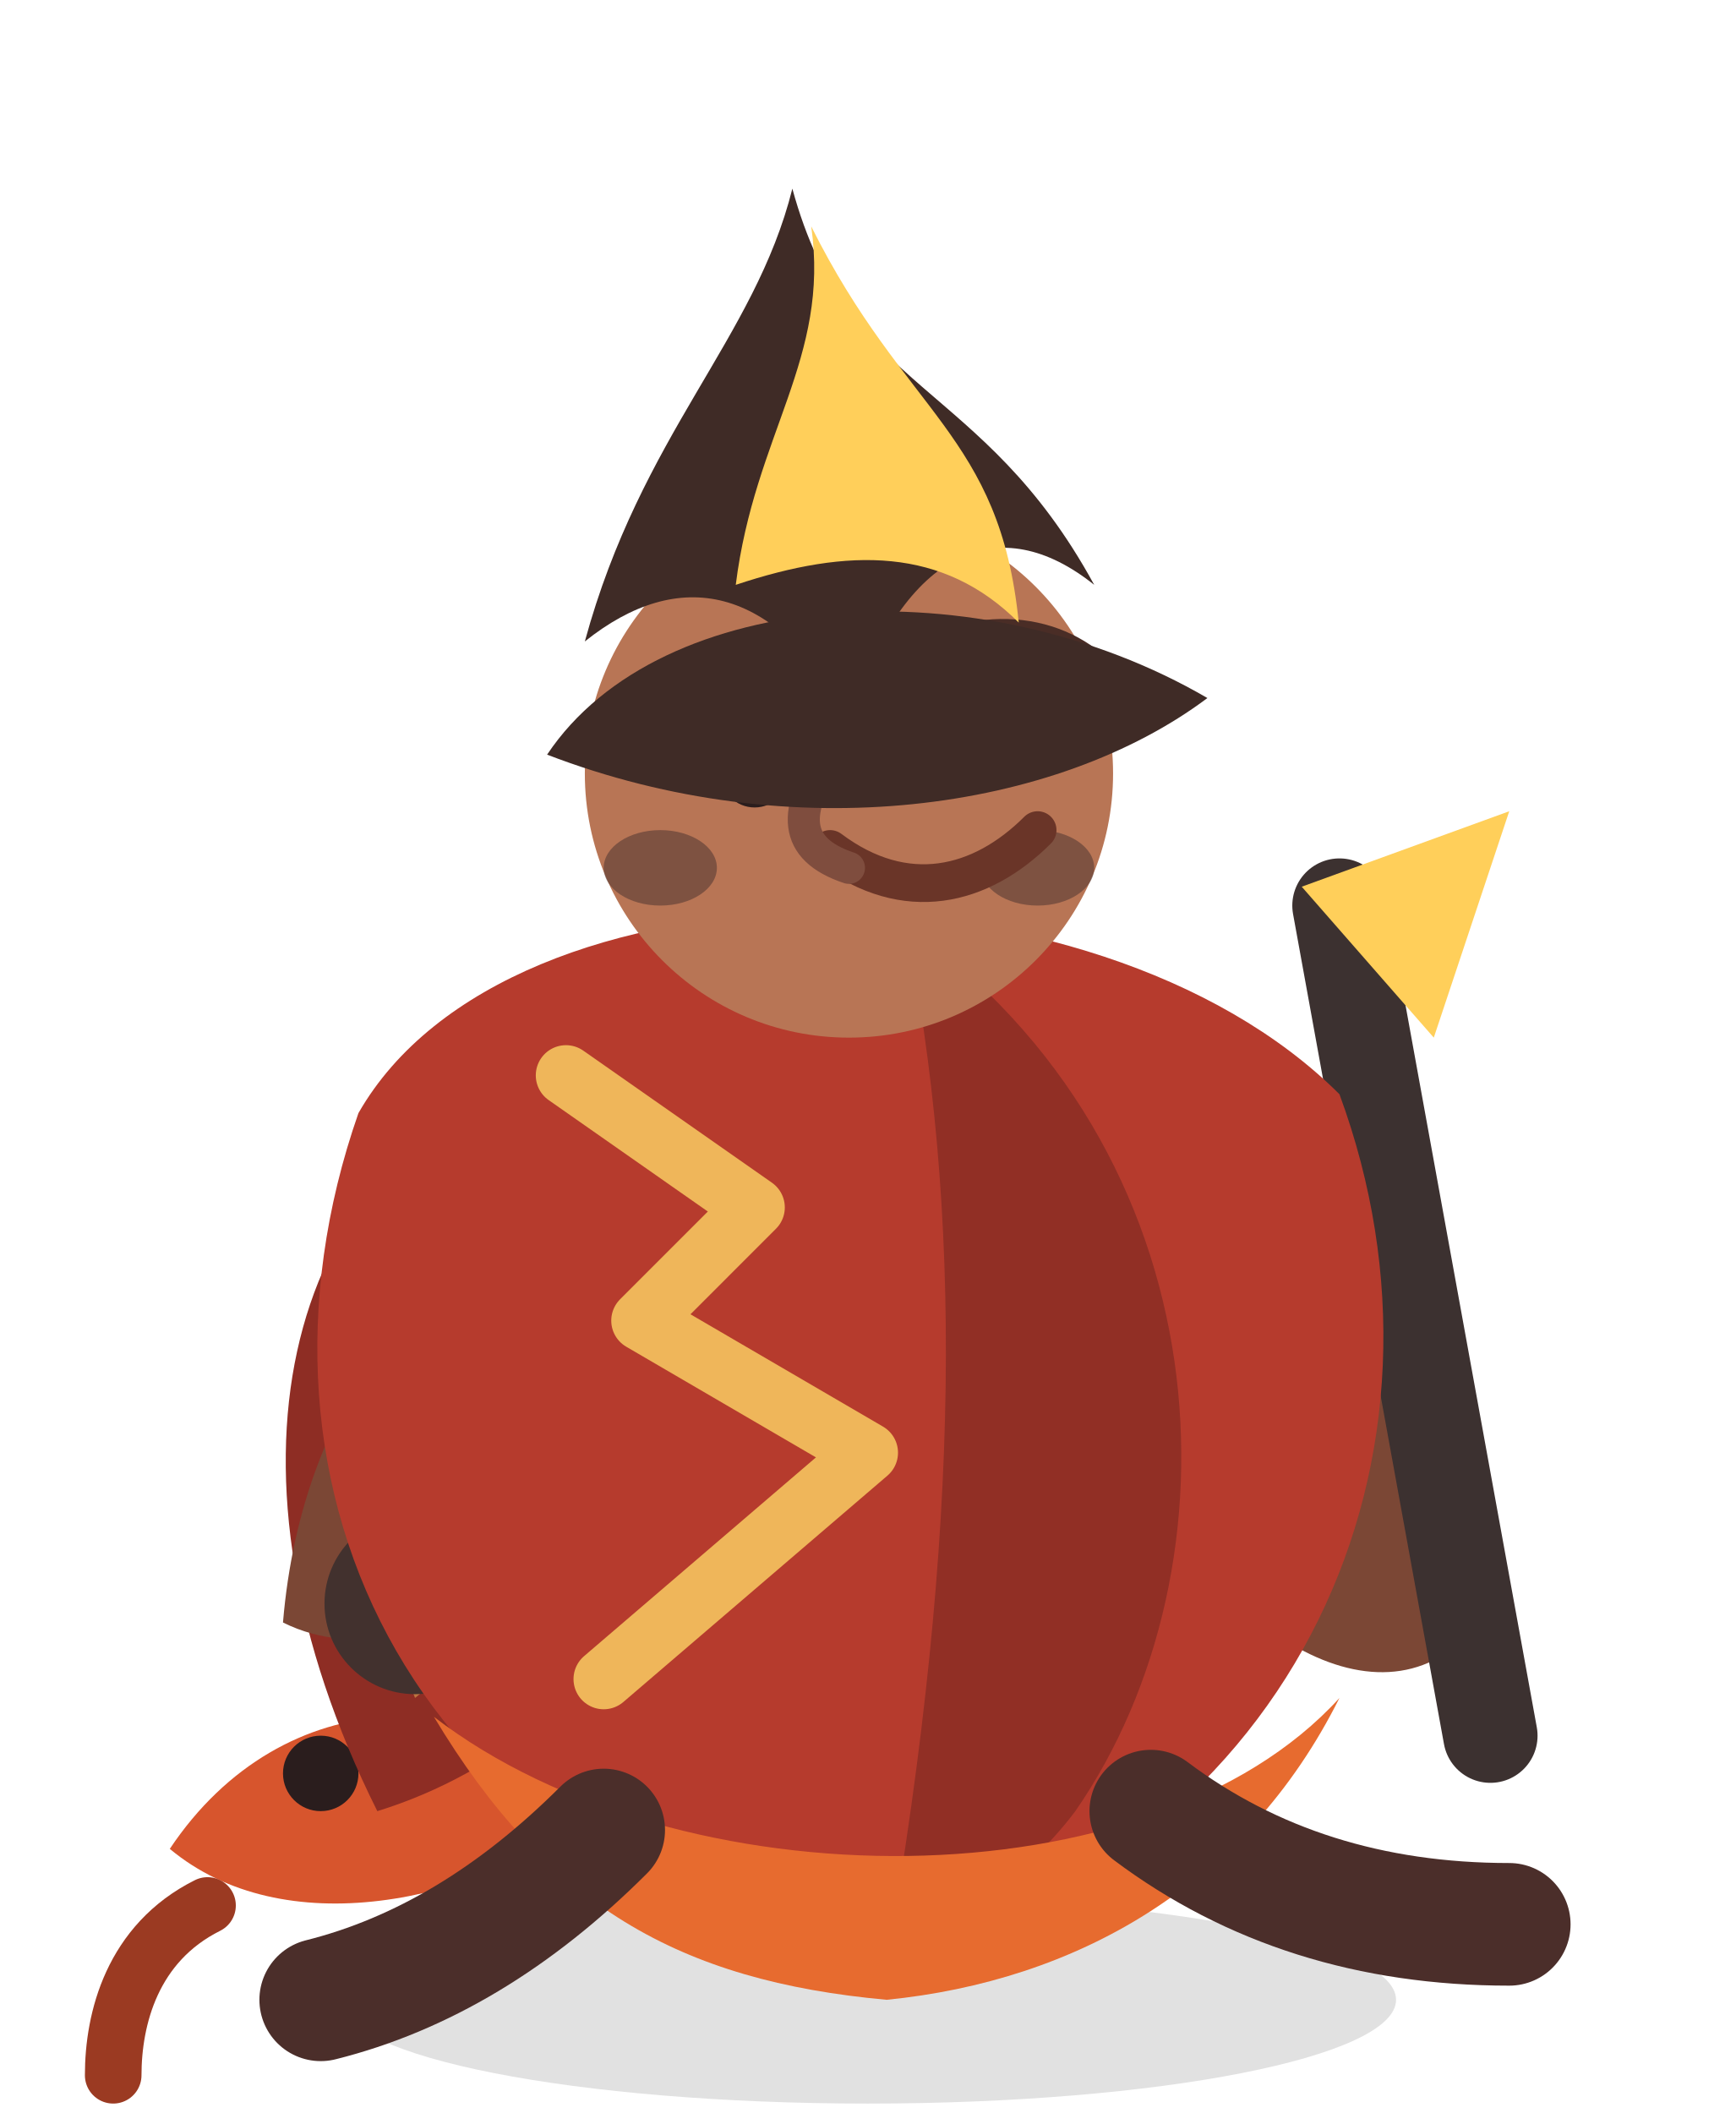
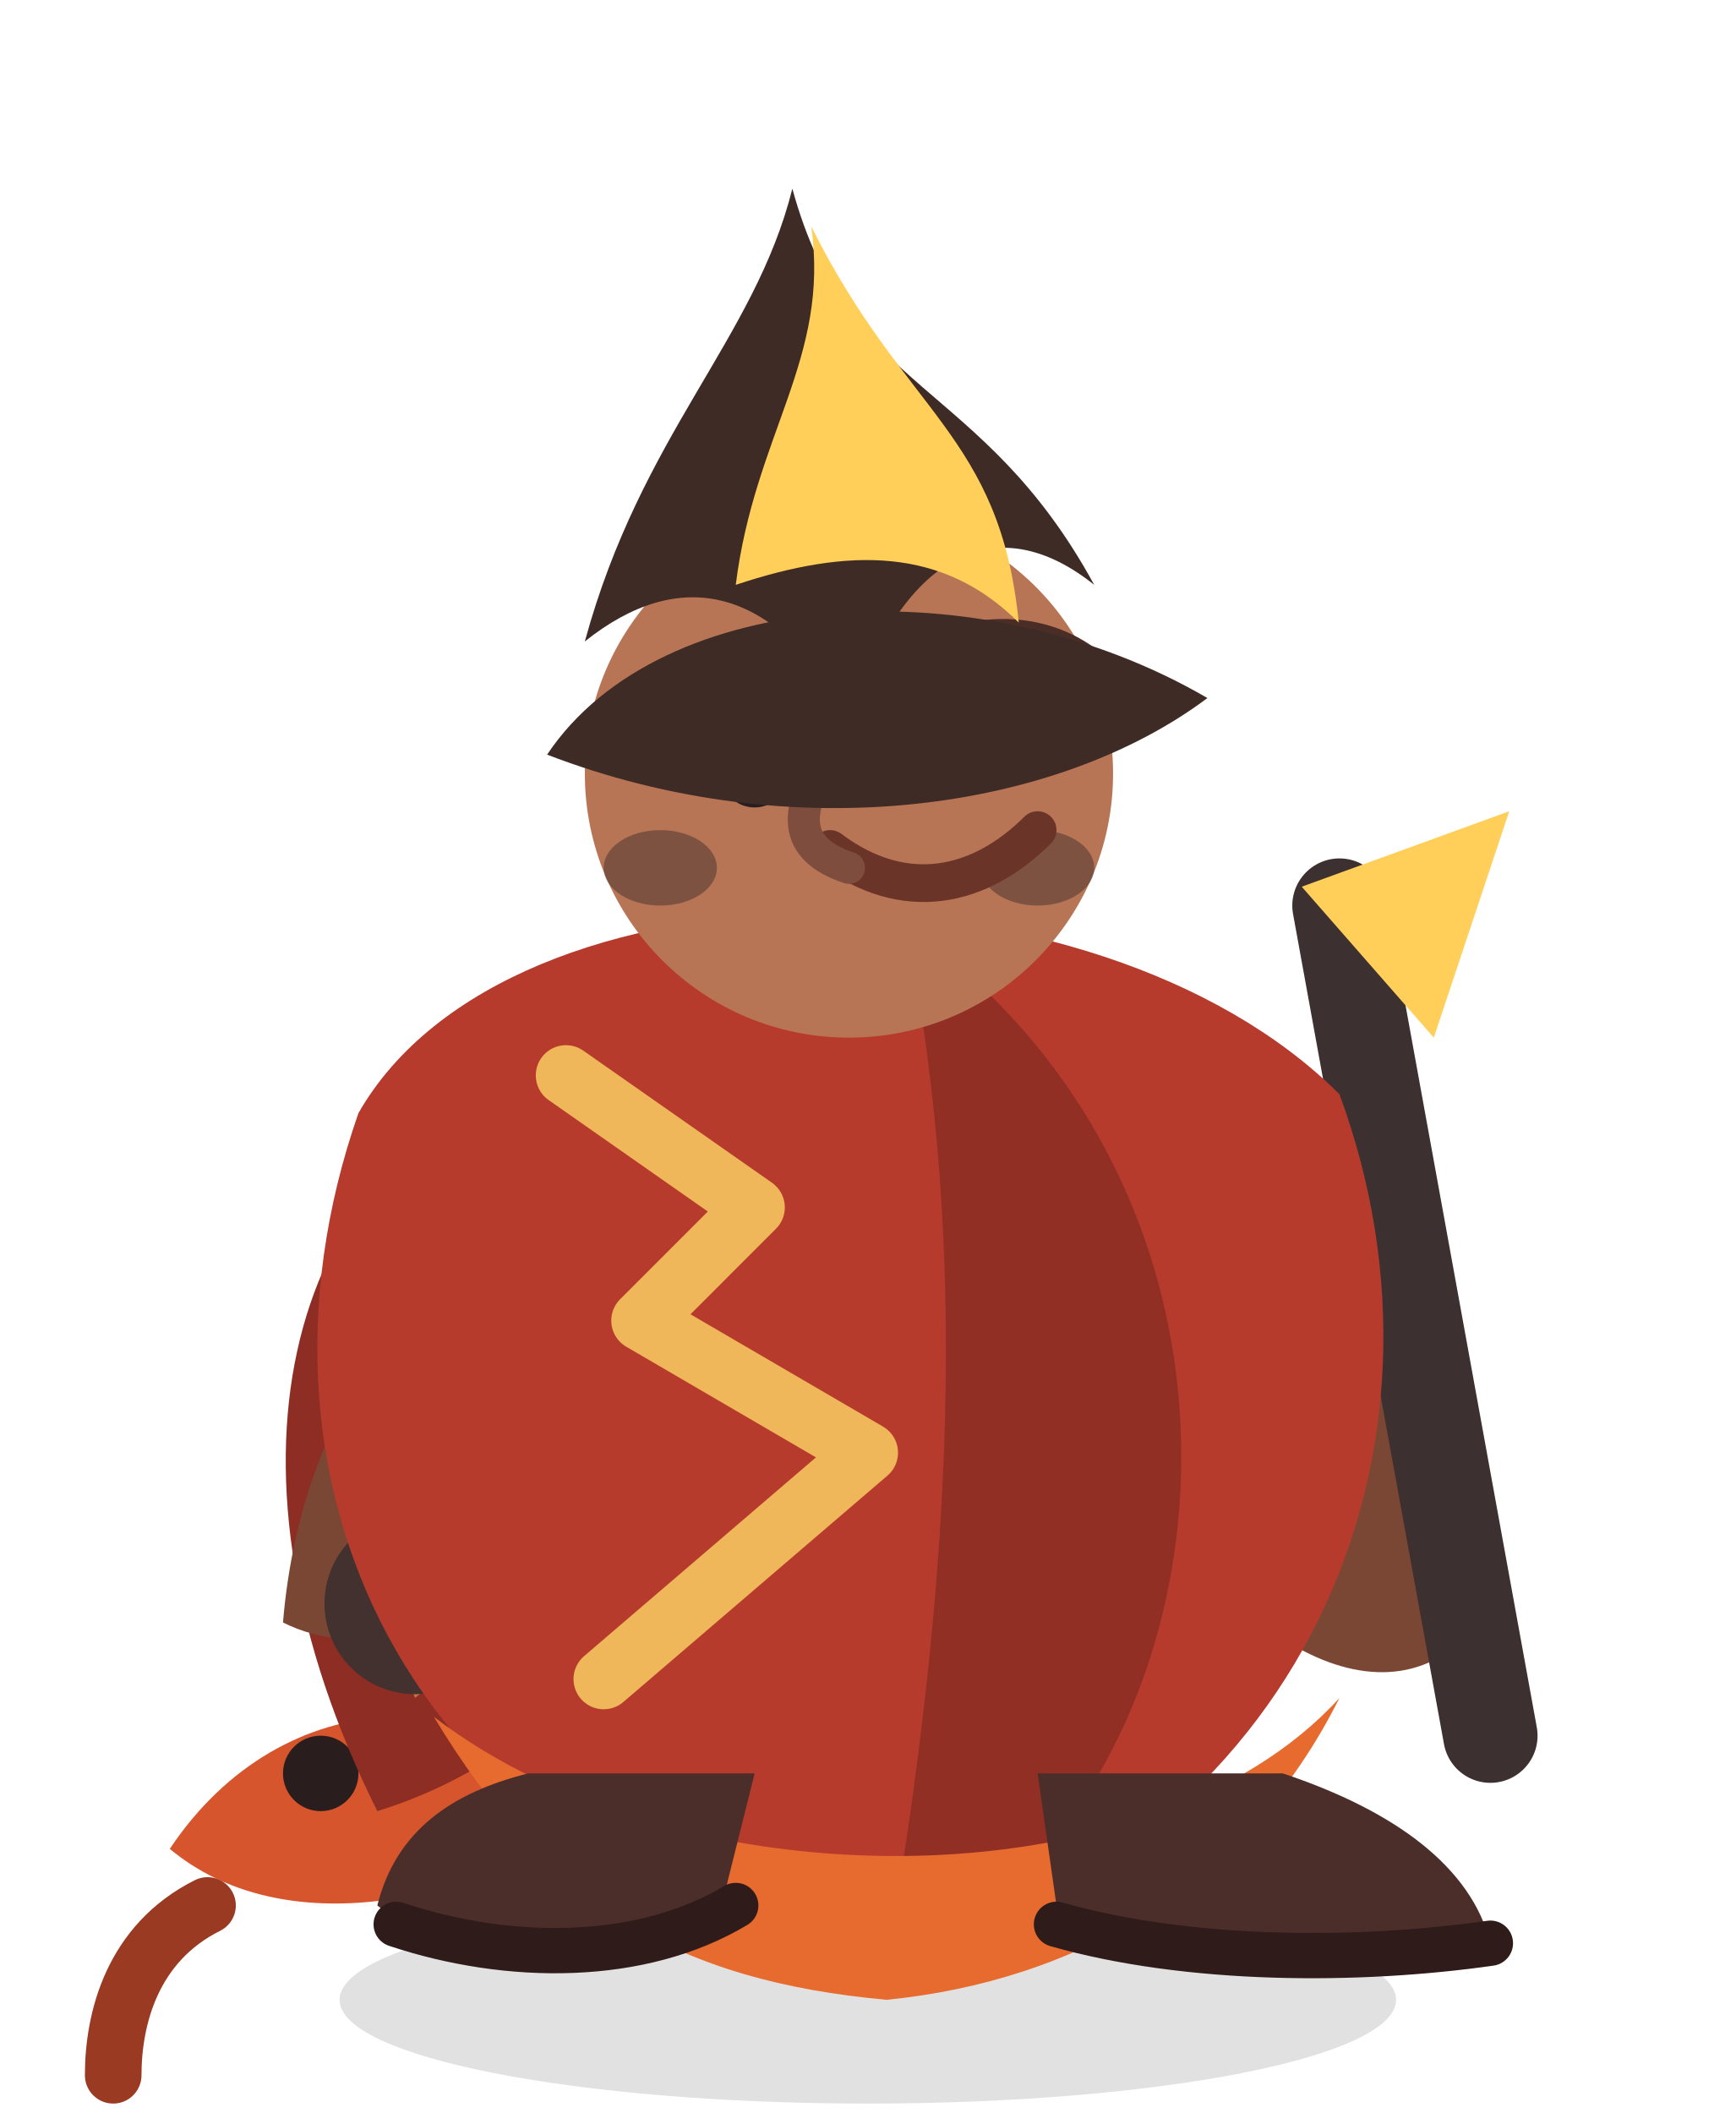
<svg xmlns="http://www.w3.org/2000/svg" width="92" height="112" viewBox="0 0 92 112">
  <style>.body,.robe,.robeHem,.head,.hatHair,.staffArm,.offArm,.staff,.capeScarf,.familiar{transform-box:view-box}.body,.robe{transform-origin:46px 102px;animation:bodyBreathe 2.8s ease-in-out infinite}.head{transform-origin:46px 40px;animation:headNod 3.4s ease-in-out infinite}.hatHair{transform-origin:46px 28px;animation:hatSway 2.7s ease-in-out infinite}.staffArm,.staff{transform-origin:64px 62px;animation:staffIdle 2.4s ease-in-out infinite}.offArm{transform-origin:31px 61px;animation:offIdle 2.9s ease-in-out infinite}.capeScarf{transform-origin:44px 62px;animation:capeIdle 2s ease-in-out infinite}.familiar{transform-origin:20px 86px;animation:familiarBob 1.6s ease-in-out infinite}@keyframes bodyBreathe{0%,100%{transform:translateY(0) scale(1)}50%{transform:translateY(-1px) scale(1.015,.985)}}@keyframes headNod{0%,100%{transform:rotate(-1deg)}50%{transform:rotate(1.5deg) translateY(-.5px)}}@keyframes hatSway{0%,100%{transform:rotate(-2deg)}50%{transform:rotate(2deg)}}@keyframes staffIdle{0%,100%{transform:rotate(-2deg)}50%{transform:rotate(3deg)}}@keyframes offIdle{0%,100%{transform:rotate(1deg)}50%{transform:rotate(-3deg)}}@keyframes capeIdle{0%,100%{transform:skewX(-2deg)}50%{transform:skewX(3deg)}}@keyframes familiarBob{0%,100%{transform:translateY(0) rotate(-2deg)}50%{transform:translateY(-2px) rotate(3deg)}}@media (prefers-reduced-motion: reduce){.body,.robe,.robeHem,.head,.hatHair,.staffArm,.offArm,.staff,.capeScarf,.familiar{animation:none}}</style>
  <ellipse cx="46" cy="106" rx="28" ry="5.5" fill="#000000" opacity="0.12" />
  <g class="familiar">
    <path d="M9 98C15 89 26 89 32 96C25 101 15 103 9 98Z" fill="#d7552d" />
    <path d="M28 94L38 89L34 99Z" fill="#f47a32" />
    <circle cx="17" cy="94" r="2" fill="#2a1d1d" />
    <path d="M11 101C7 103 6 107 6 110" stroke="#9b3a22" stroke-width="3" stroke-linecap="round" fill="none" />
  </g>
  <g class="capeScarf">
    <path d="M28 57C15 62 11 78 20 96C33 92 43 77 41 58Z" fill="#8e2d24" />
    <path d="M23 76C20 80 20 85 22 90C27 86 30 81 32 75Z" fill="#ffd966" opacity="0.42" />
  </g>
  <g class="staffArm staff">
    <path d="M61 61C72 64 78 75 76 88C70 91 61 83 58 72Z" fill="#7b4735" />
    <path d="M71 48L79 92" stroke="#3c3130" stroke-width="5" stroke-linecap="round" />
    <path d="M69 47L80 43L76 55Z" fill="#ffcf5a" />
    <circle cx="64" cy="62" r="4.5" fill="#42312e" />
  </g>
  <g class="offArm">
    <path d="M34 63C23 65 16 74 15 86C23 90 35 80 39 68Z" fill="#7b4735" />
    <circle cx="22" cy="85" r="4.8" fill="#42312e" />
  </g>
  <g class="body robe">
    <path d="M19 59C27 45 58 45 71 58C78 77 69 98 47 104C22 100 12 79 19 59Z" fill="#b63b2d" />
    <path d="M48 49C65 61 66 83 57 96C54 100 50 102 47 104C51 81 51 64 48 49Z" fill="#7f2922" opacity="0.68" />
    <path d="M30 57L40 64L34 70L46 77L32 89" stroke="#ffd966" stroke-width="3.2" stroke-linecap="round" stroke-linejoin="round" fill="none" opacity="0.78" />
    <g class="robeHem">
      <path d="M23 91C36 101 61 101 71 90C66 100 57 105 47 106C36 105 29 101 23 91Z" fill="#e76b2f" />
    </g>
  </g>
-   <path d="M32 97Q25 104 17 106" stroke="#4b2e2a" stroke-width="6.5" stroke-linecap="round" fill="none" />
-   <path d="M61 96Q69 102 80 102" stroke="#4b2e2a" stroke-width="6.5" stroke-linecap="round" fill="none" />
+   <g class="robeHem">
+     <path d="M28 94H40L38 102C33 105 25 105 20 101C21 97 24 95 28 94Z" fill="#4b2e2a" />
+     <path d="M55 94H68C74 96 78 99 79 103C71 106 62 105 56 101Z" fill="#4b2e2a" />
+     <path d="M21 102C27 104 34 104 39 101M56 102C63 104 72 104 79 103" stroke="#2f1b19" stroke-width="2.4" stroke-linecap="round" fill="none" />
+   </g>
  <g class="head">
    <circle cx="45" cy="41" r="14" fill="#b87555" />
    <ellipse cx="35" cy="46" rx="3" ry="2" fill="#4f3531" opacity="0.55" />
    <ellipse cx="55" cy="46" rx="3" ry="2" fill="#4f3531" opacity="0.55" />
    <circle cx="40" cy="41" r="1.8" fill="#2a1d1d" />
    <circle cx="51" cy="40" r="1.8" fill="#2a1d1d" />
    <path d="M37 36C41 34 44 35 46 38M49 35C53 33 57 34 59 37" stroke="#4a2d26" stroke-width="2.3" stroke-linecap="round" fill="none" />
    <path d="M44 45C48 48 52 47 55 44" stroke="#6a3528" stroke-width="2" stroke-linecap="round" fill="none" />
    <path d="M44 40C42 43 42 45 45 46" stroke="#7f4d3e" stroke-width="1.7" stroke-linecap="round" fill="none" />
  </g>
  <g class="hatHair">
    <path d="M31 34C34 23 40 18 42 10C45 21 52 20 58 31C53 27 48 29 45 38C41 31 36 30 31 34Z" fill="#3f2b26" />
    <path d="M39 31C40 23 44 19 43 12C48 22 53 23 54 33C50 29 45 29 39 31Z" fill="#ffcf5a" />
    <path d="M29 40C35 31 52 30 64 37C56 43 42 45 29 40Z" fill="#3f2b26" />
  </g>
</svg>
